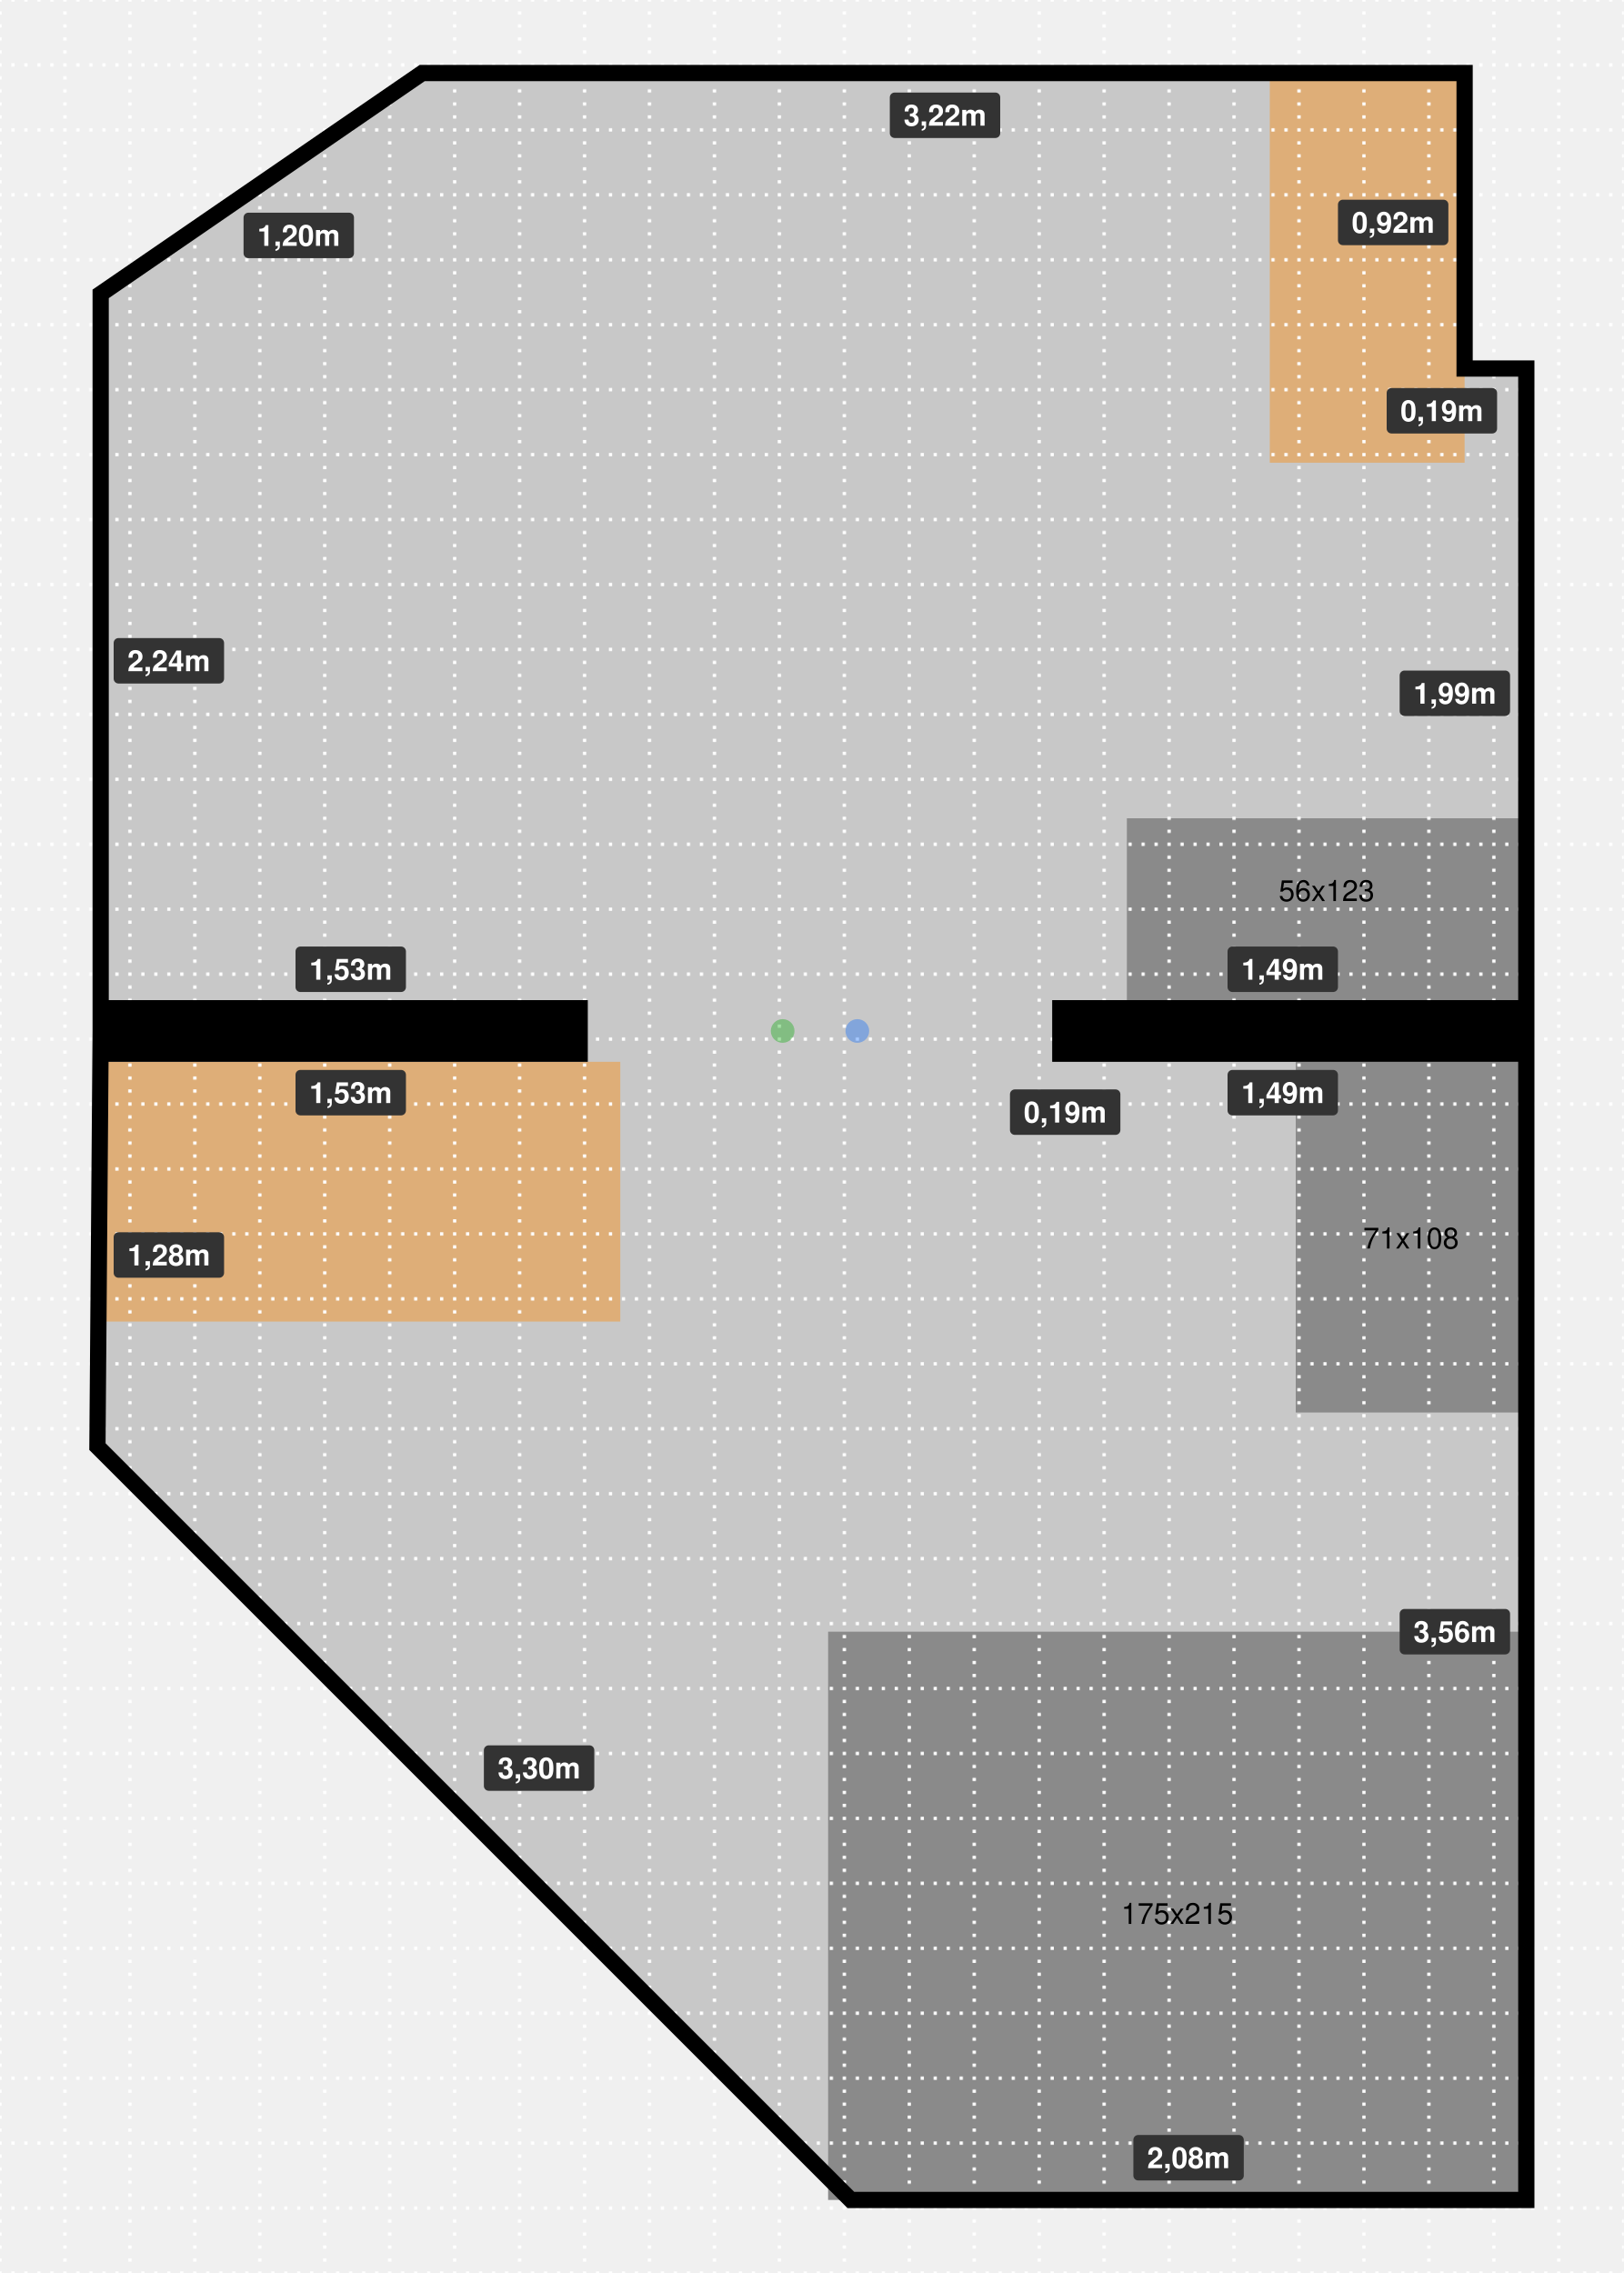
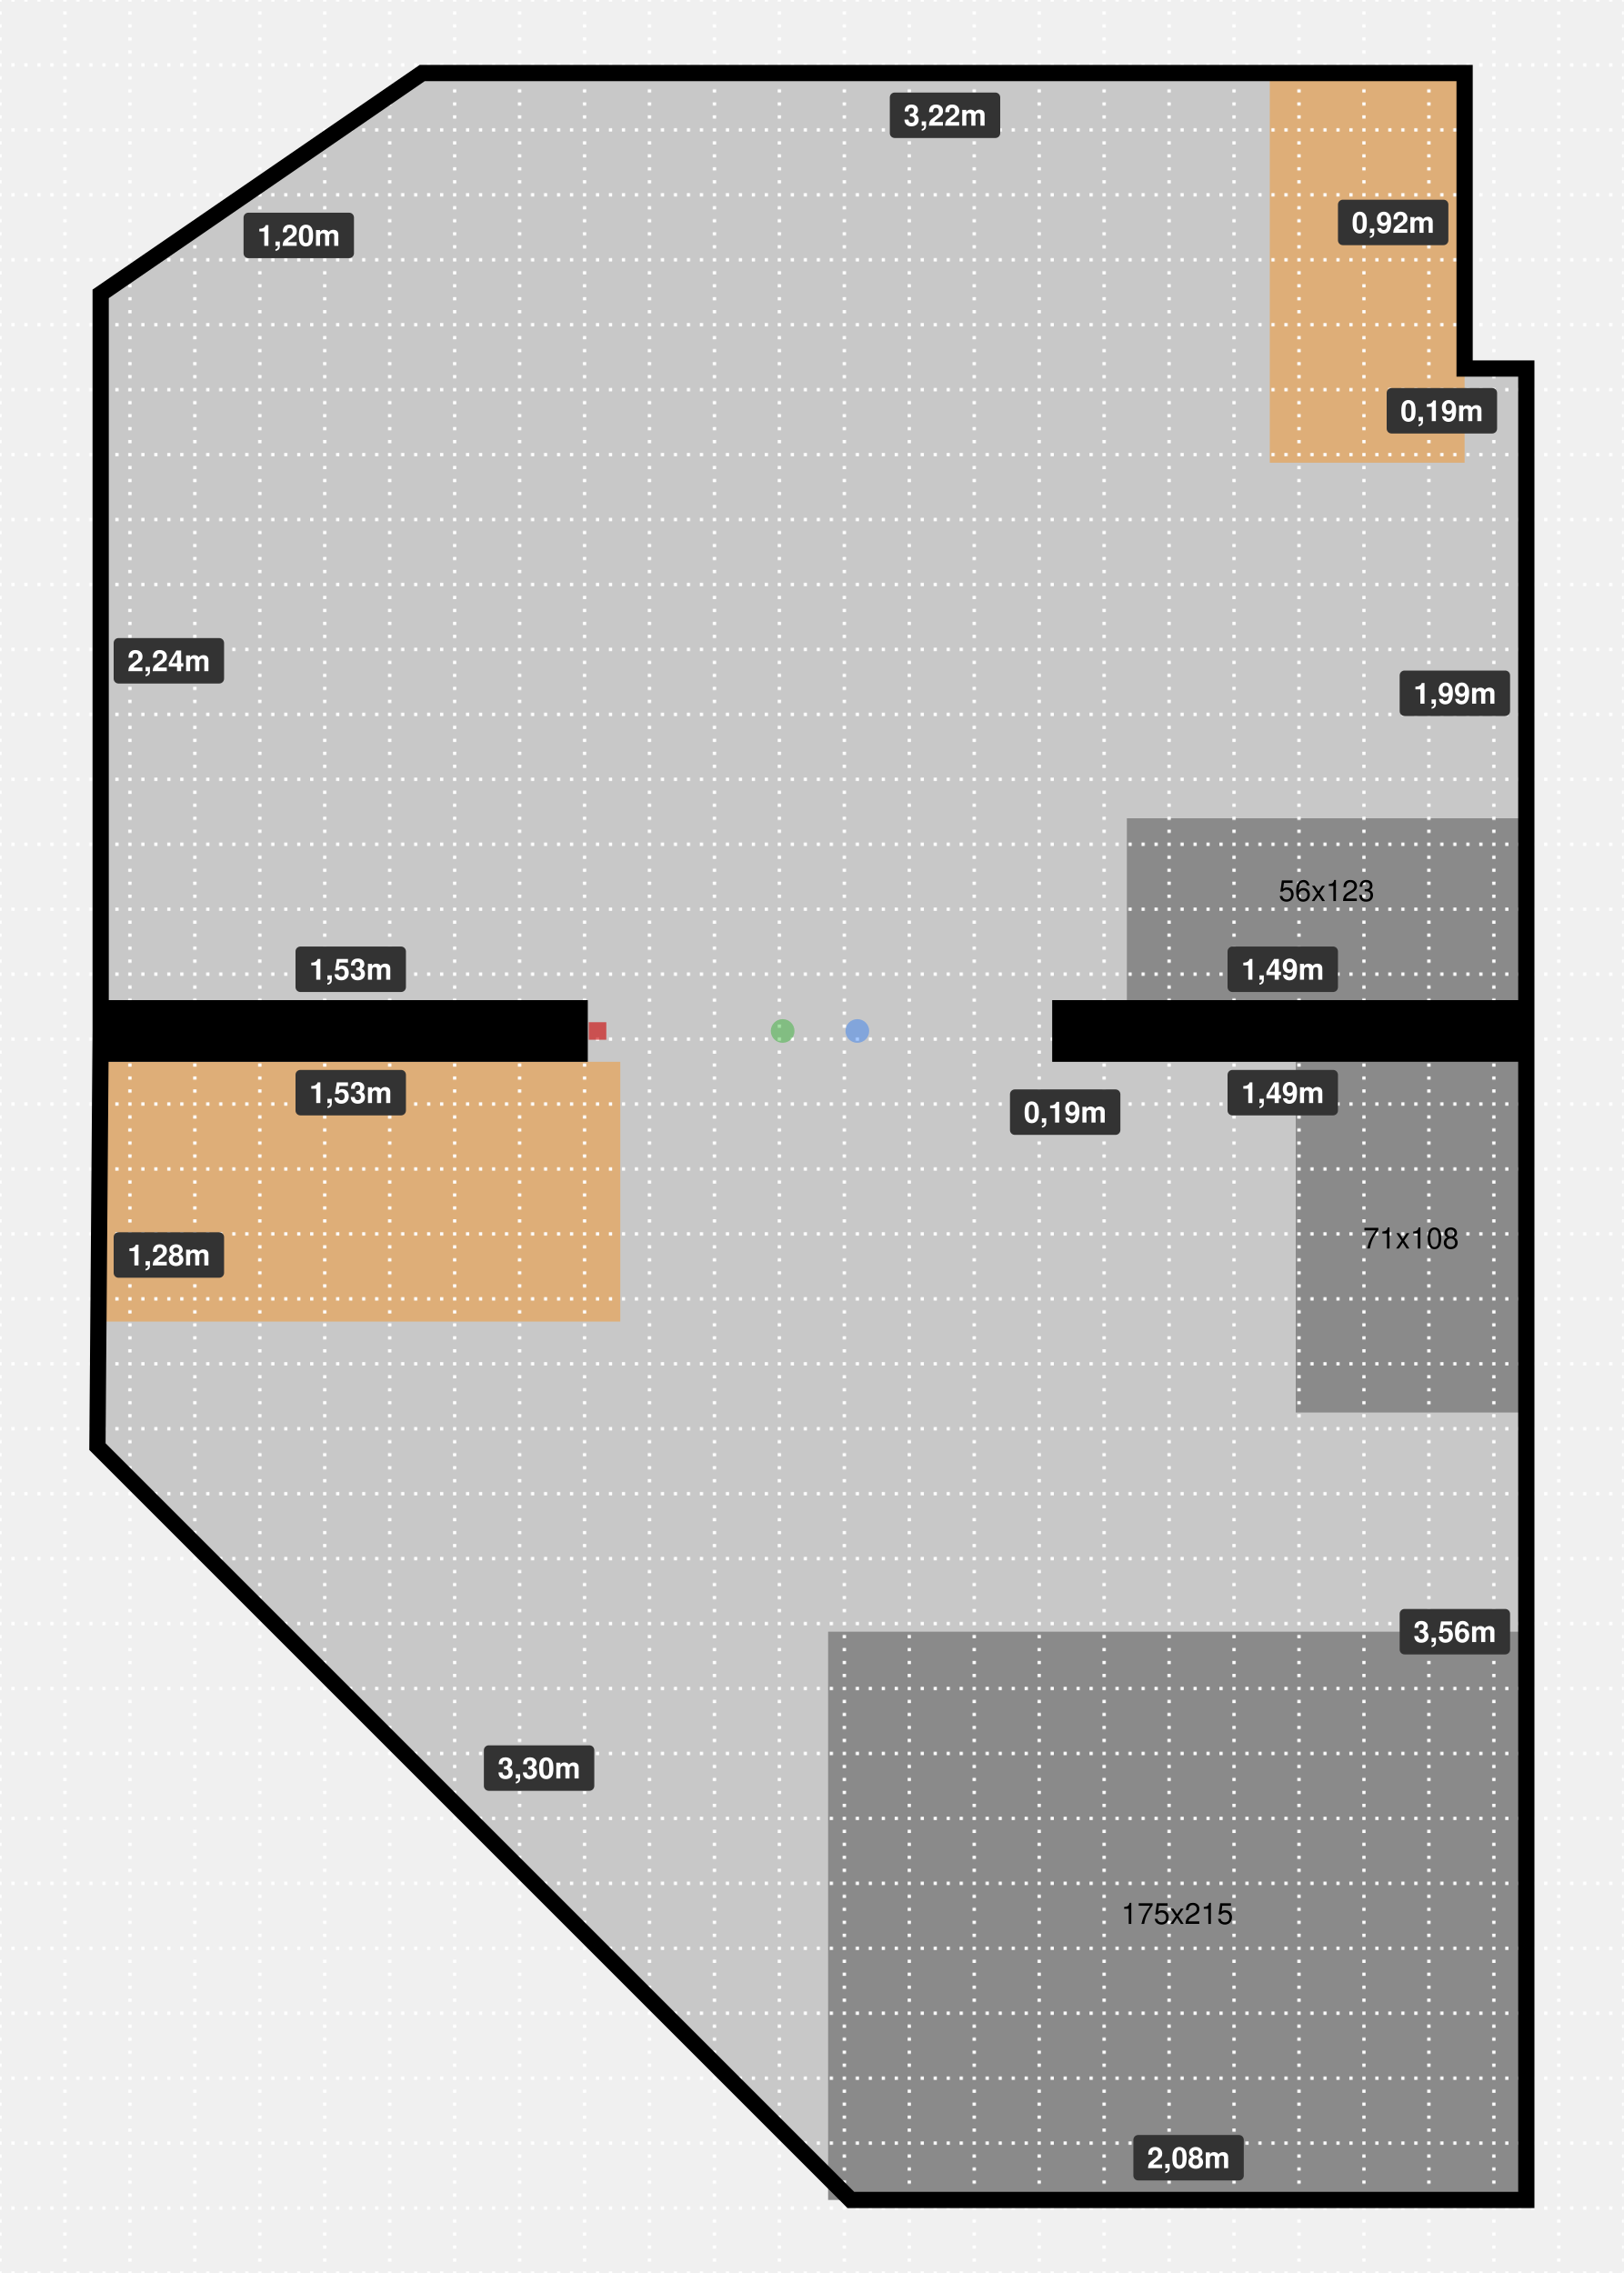
<svg xmlns="http://www.w3.org/2000/svg" viewBox="0 0 500 700" width="1000" height="1400">
  <defs>
    <path id="outer-wall" d="       M 0,423       L 1,295       L 1,68       L 100,0       L 421,0       L 421,91       L 440,91       L 440,655       L 232,655       Z" />
    <pattern id="tile" width="20" height="20" patternUnits="userSpaceOnUse">
      <path fill="none" stroke="#fff" stroke-width="1" stroke-dasharray="1 3" stroke-dashoffset="0.5" d="M 0,0 H 20 M 0,20 H 20 M 0,0 V 20 M 20,0 V 20" />
    </pattern>
  </defs>
  <g transform="translate(30,22.5)">
    <use href="#outer-wall" fill="#c8c8c8" />
    <g id="furniture" fill="#8a8a8a">
      <rect id="furniture-1" x="317" y="229.5" width="123" height="56" />
      <rect id="furniture-2" x="369" y="304.5" width="71" height="108" />
      <rect id="furniture-3" x="225" y="480" width="215" height="175" />
    </g>
    <g id="danger" fill="#f80" fill-opacity="0.4">
      <rect id="danger-1" x="361" y="0" width="60" height="120" />
      <rect id="danger-2" x="1" y="304.5" width="160" height="80" />
    </g>
  </g>
  <rect id="grid" width="500" height="700" fill="url(#tile)" />
  <g transform="translate(30,22.5)">
    <use href="#outer-wall" fill="none" stroke="#000" stroke-width="5" stroke-linejoin="miter" />
    <line id="partition-left" stroke="#000" stroke-width="19" x1="1" y1="295" x2="151" y2="295" />
    <line id="partition-right" stroke="#000" stroke-width="19" x1="294" y1="295" x2="440" y2="295" />
    <g font-family="Helvetica, Arial, sans-serif" font-size="9" text-anchor="middle" fill="#000">
      <text x="378.5" y="255">56x123</text>
      <text x="404.5" y="362">71x108</text>
      <text x="332.5" y="570">175x215</text>
    </g>
    <circle id="start-green" fill="#0a0" fill-opacity="0.35" cx="211" cy="295" r="3.65" />
    <circle id="start-blue" fill="#06f" fill-opacity="0.35" cx="234" cy="295" r="3.65" />
+     <rect id="beacon" fill="#c00" fill-opacity="0.6" x="151.3" y="292.3" width="5.4" height="5.4" />
    <g id="labels" font-family="Helvetica, Arial, sans-serif" font-size="9" font-weight="bold" text-anchor="middle">
      <g transform="translate(22,364)">
        <rect x="-17" y="-7" width="34" height="14" rx="1.5" fill="#333" />
        <text y="3.2" fill="#fff">1,28m</text>
      </g>
      <g transform="translate(22,181)">
        <rect x="-17" y="-7" width="34" height="14" rx="1.5" fill="#333" />
        <text y="3.2" fill="#fff">2,24m</text>
      </g>
      <g transform="translate(62,50)">
        <rect x="-17" y="-7" width="34" height="14" rx="1.5" fill="#333" />
        <text y="3.2" fill="#fff">1,20m</text>
      </g>
      <g transform="translate(136,522)">
        <rect x="-17" y="-7" width="34" height="14" rx="1.5" fill="#333" />
        <text y="3.2" fill="#fff">3,30m</text>
      </g>
      <g transform="translate(78,314)">
        <rect x="-17" y="-7" width="34" height="14" rx="1.5" fill="#333" />
        <text y="3.2" fill="#fff">1,53m</text>
      </g>
      <g transform="translate(78,276)">
        <rect x="-17" y="-7" width="34" height="14" rx="1.5" fill="#333" />
        <text y="3.2" fill="#fff">1,53m</text>
      </g>
      <g transform="translate(261,13)">
        <rect x="-17" y="-7" width="34" height="14" rx="1.5" fill="#333" />
        <text y="3.2" fill="#fff">3,22m</text>
      </g>
      <g transform="translate(298,320)">
        <rect x="-17" y="-7" width="34" height="14" rx="1.5" fill="#333" />
        <text y="3.2" fill="#fff">0,19m</text>
      </g>
      <g transform="translate(336,642)">
        <rect x="-17" y="-7" width="34" height="14" rx="1.5" fill="#333" />
        <text y="3.2" fill="#fff">2,08m</text>
      </g>
      <g transform="translate(365,314)">
        <rect x="-17" y="-7" width="34" height="14" rx="1.5" fill="#333" />
        <text y="3.2" fill="#fff">1,49m</text>
      </g>
      <g transform="translate(365,276)">
        <rect x="-17" y="-7" width="34" height="14" rx="1.5" fill="#333" />
        <text y="3.2" fill="#fff">1,49m</text>
      </g>
      <g transform="translate(418,480)">
        <rect x="-17" y="-7" width="34" height="14" rx="1.5" fill="#333" />
        <text y="3.2" fill="#fff">3,56m</text>
      </g>
      <g transform="translate(418,191)">
        <rect x="-17" y="-7" width="34" height="14" rx="1.5" fill="#333" />
        <text y="3.2" fill="#fff">1,99m</text>
      </g>
      <g transform="translate(414,104)">
        <rect x="-17" y="-7" width="34" height="14" rx="1.5" fill="#333" />
        <text y="3.2" fill="#fff">0,19m</text>
      </g>
      <g transform="translate(399,46)">
        <rect x="-17" y="-7" width="34" height="14" rx="1.5" fill="#333" />
        <text y="3.2" fill="#fff">0,92m</text>
      </g>
    </g>
  </g>
</svg>
